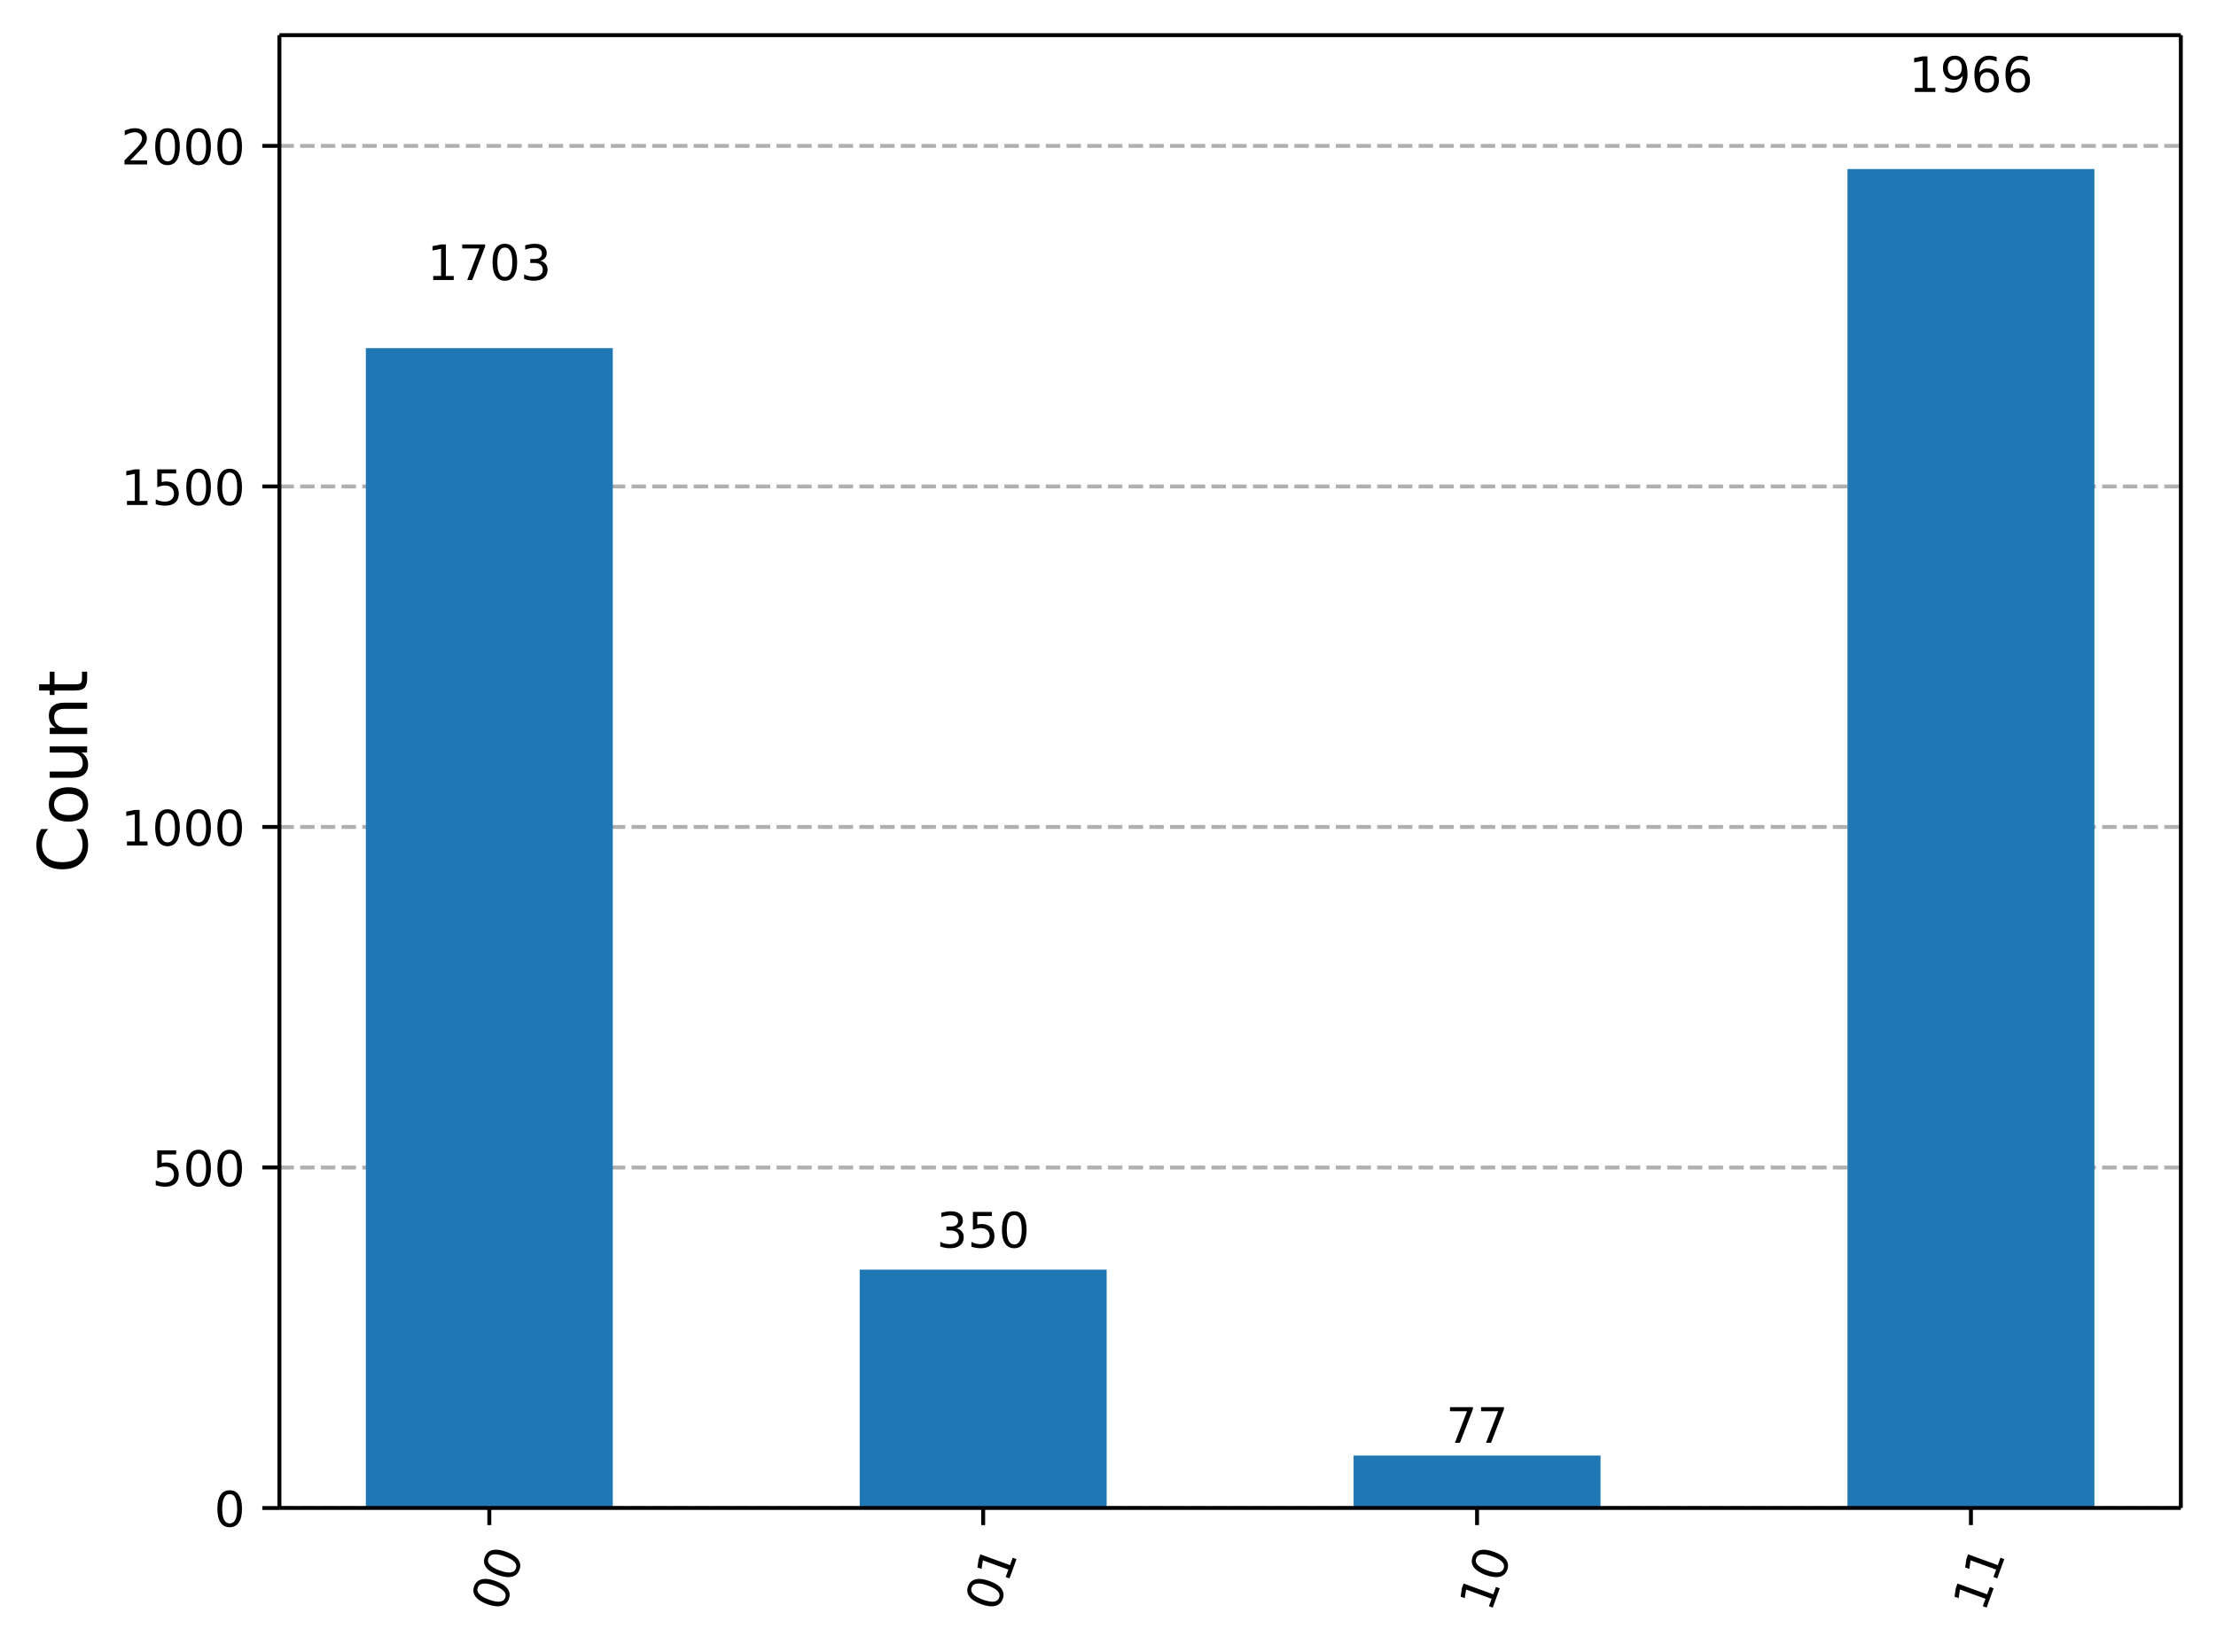
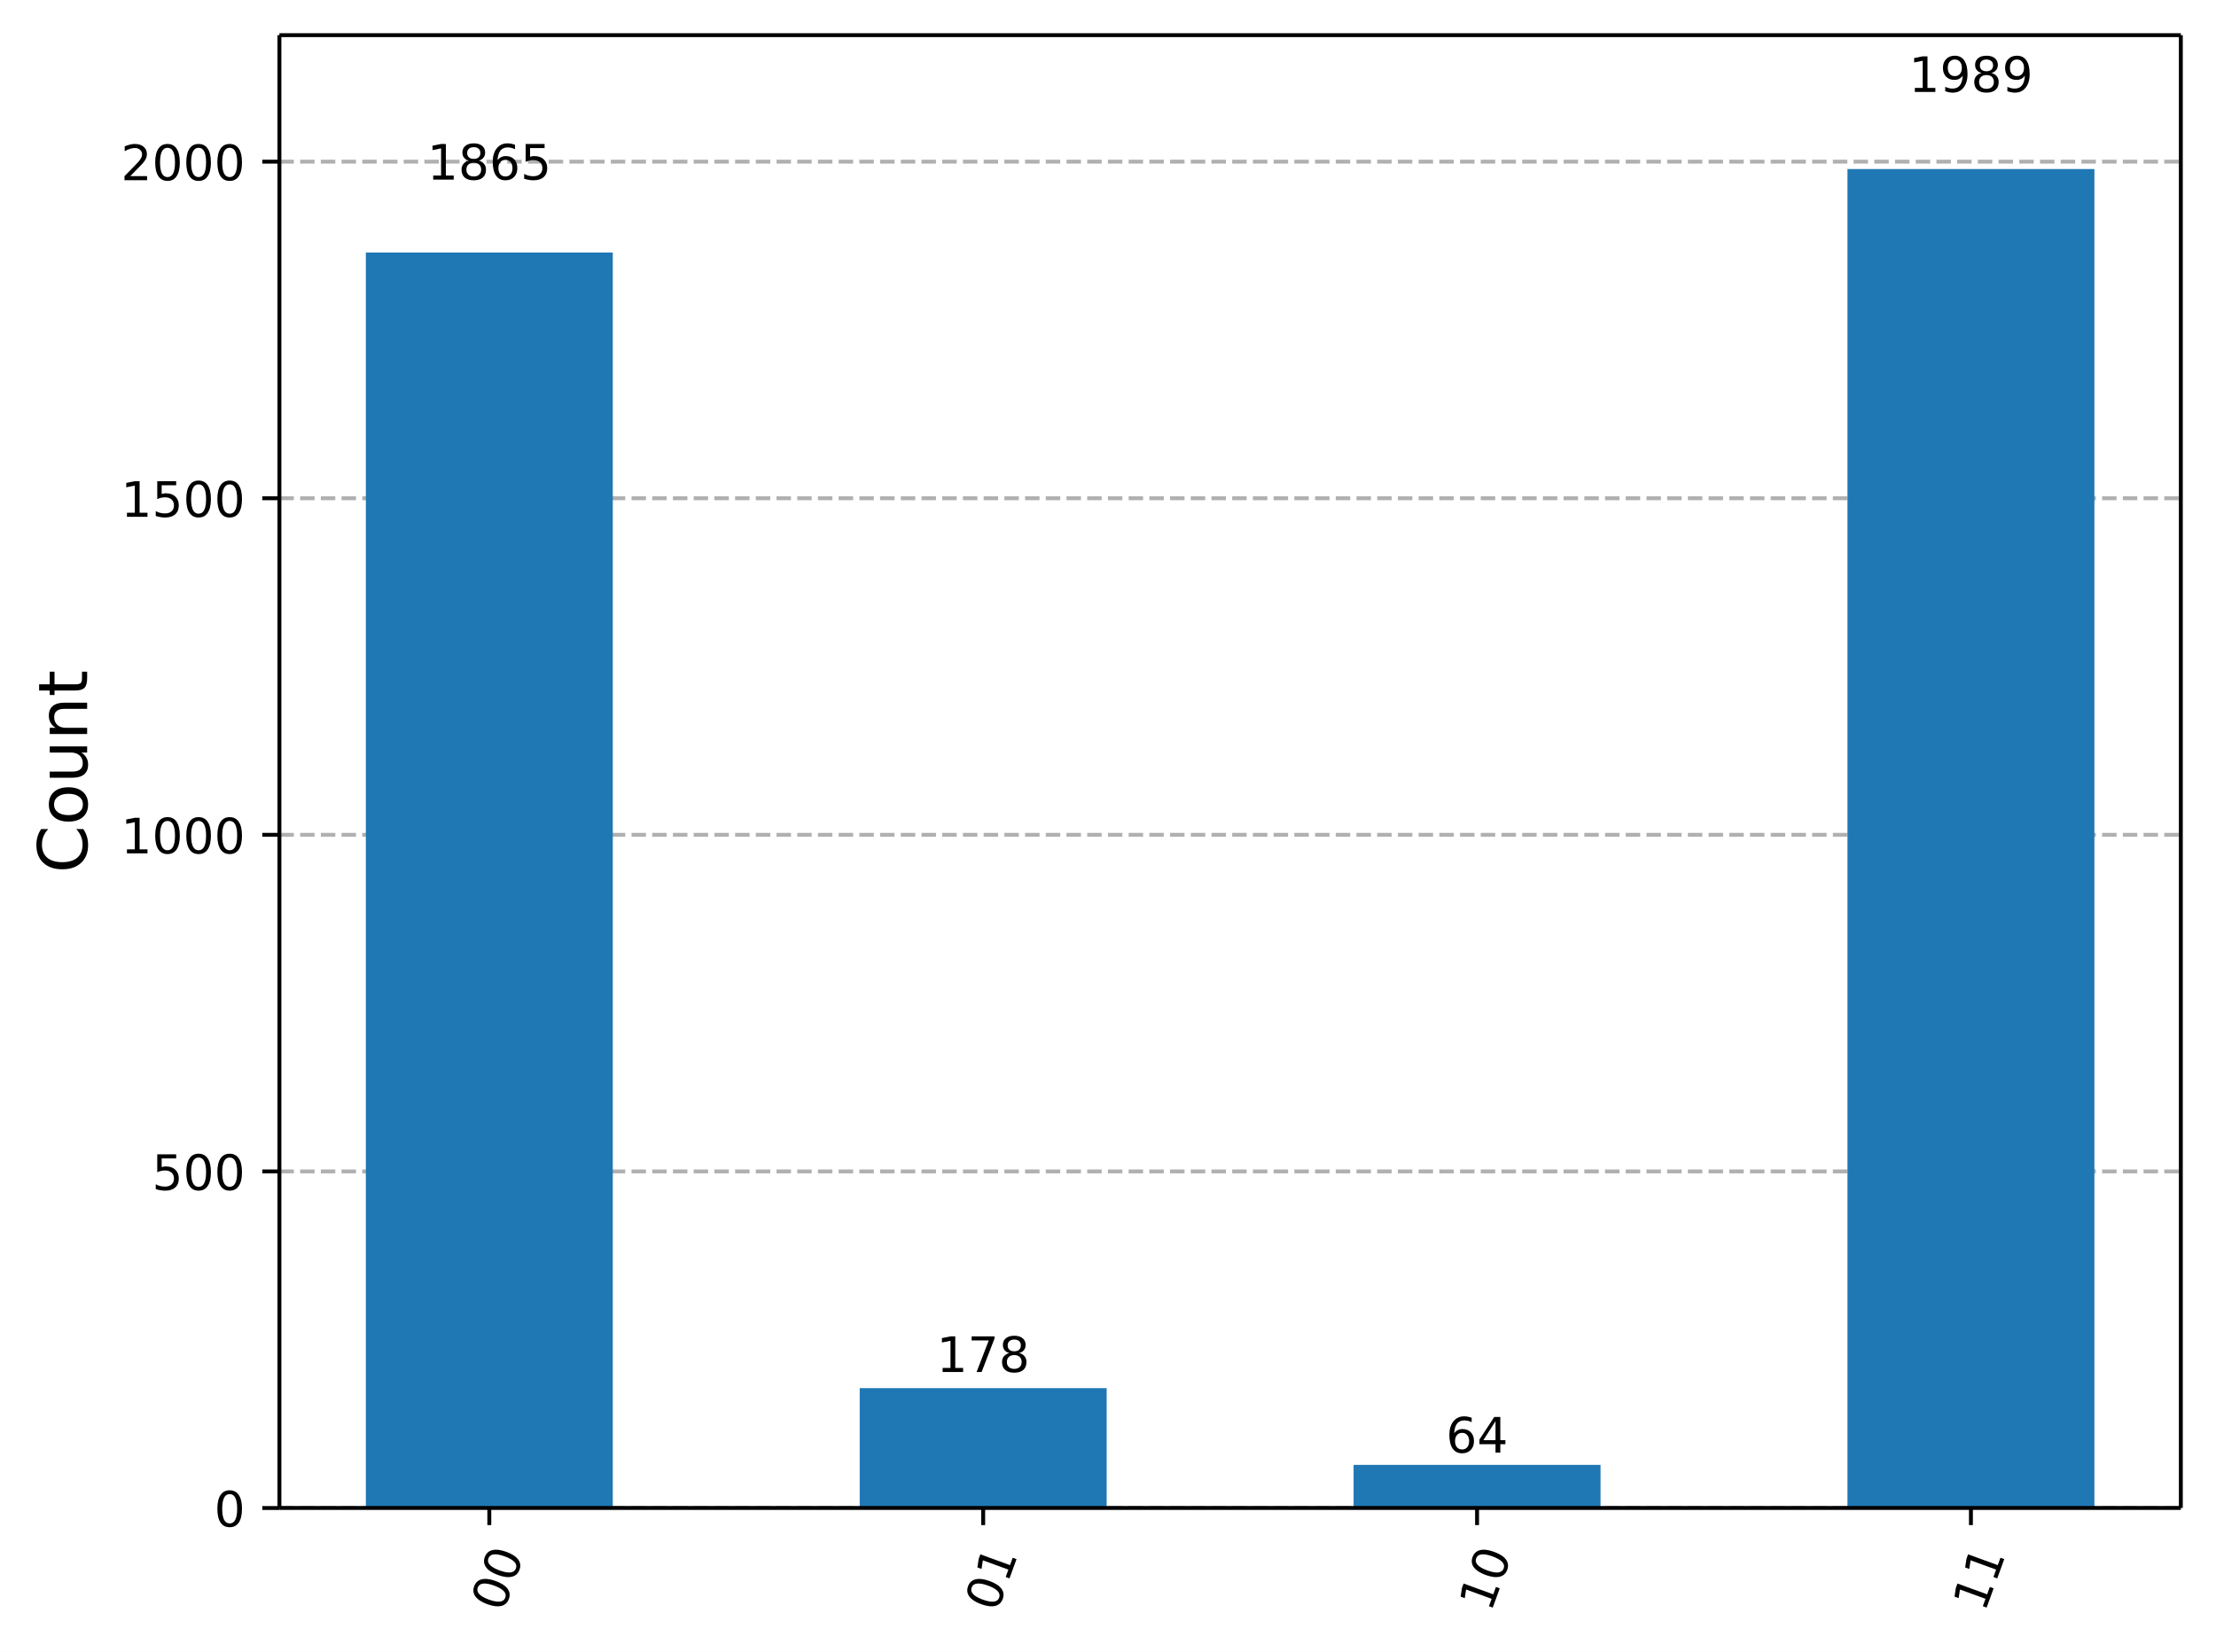
<svg xmlns="http://www.w3.org/2000/svg" xmlns:xlink="http://www.w3.org/1999/xlink" width="453.63pt" height="338.21pt" version="1.1" viewBox="0 0 453.63 338.21">
  <defs>
    <style type="text/css">*{stroke-linejoin: round; stroke-linecap: butt}</style>
  </defs>
  <path d="m0 338.21h453.63v-338.21h-453.63z" fill="#ffffff" />
  <path d="m57.199 308.74h389.23v-301.54h-389.23z" fill="#ffffff" />
  <defs>
    <path id="2f761b7aae1" d="m0 0v3.5" stroke="#000000" stroke-width=".8" />
  </defs>
  <use x="100.166" y="308.743" stroke="#000000" stroke-width=".8" xlink:href="#2f761b7aae1" />
  <g transform="translate(102.95 330.3) rotate(-70) scale(.1 -.1)">
    <defs>
      <path id="DejaVuSans-30" transform="scale(.015625)" d="m2034 4250q-487 0-733-480-245-479-245-1442 0-959 245-1439 246-480 733-480 491 0 736 480 246 480 246 1439 0 963-246 1442-245 480-736 480zm0 500q785 0 1199-621 414-620 414-1801 0-1178-414-1799-414-620-1199-620-784 0-1198 620-414 621-414 1799 0 1181 414 1801 414 621 1198 621z" />
    </defs>
    <use xlink:href="#DejaVuSans-30" />
    <use transform="translate(63.623)" xlink:href="#DejaVuSans-30" />
  </g>
  <use x="201.265" y="308.743" stroke="#000000" stroke-width=".8" xlink:href="#2f761b7aae1" />
  <g transform="translate(204.05 330.3) rotate(-70) scale(.1 -.1)">
    <defs>
      <path id="DejaVuSans-31" transform="scale(.015625)" d="m794 531h1031v3560l-1122-225v575l1116 225h631v-4135h1031v-531h-2687v531z" />
    </defs>
    <use xlink:href="#DejaVuSans-30" />
    <use transform="translate(63.623)" xlink:href="#DejaVuSans-31" />
  </g>
  <use x="302.364" y="308.743" stroke="#000000" stroke-width=".8" xlink:href="#2f761b7aae1" />
  <g transform="translate(305.15 330.3) rotate(-70) scale(.1 -.1)">
    <use xlink:href="#DejaVuSans-31" />
    <use transform="translate(63.623)" xlink:href="#DejaVuSans-30" />
  </g>
  <use x="403.462" y="308.743" stroke="#000000" stroke-width=".8" xlink:href="#2f761b7aae1" />
  <g transform="translate(406.25 330.3) rotate(-70) scale(.1 -.1)">
    <use xlink:href="#DejaVuSans-31" />
    <use transform="translate(63.623)" xlink:href="#DejaVuSans-31" />
  </g>
  <path d="m57.199 308.74h389.23" clip-path="url(#cba0b24379a)" fill="none" stroke="#b0b0b0" stroke-dasharray="2.96,1.28" stroke-width=".8" />
  <defs>
    <path id="d67c96987e0" d="m0 0h-3.5" stroke="#000000" stroke-width=".8" />
  </defs>
  <use x="57.199" y="308.743" stroke="#000000" stroke-width=".8" xlink:href="#d67c96987e0" />
  <g transform="translate(43.837 312.54) scale(.1 -.1)">
    <use xlink:href="#DejaVuSans-30" />
  </g>
-   <path d="m57.199 239.03h389.23" clip-path="url(#cba0b24379a)" fill="none" stroke="#b0b0b0" stroke-dasharray="2.96,1.28" stroke-width=".8" />
-   <use x="57.199" y="239.025" stroke="#000000" stroke-width=".8" xlink:href="#d67c96987e0" />
-   <g transform="translate(31.112 242.82) scale(.1 -.1)">
+   <path d="m57.199 239.83h389.23" clip-path="url(#cba0b24379a)" fill="none" stroke="#b0b0b0" stroke-dasharray="2.96,1.28" stroke-width=".8" />
+   <use x="57.199" y="239.832" stroke="#000000" stroke-width=".8" xlink:href="#d67c96987e0" />
+   <g transform="translate(31.112 243.63) scale(.1 -.1)">
    <defs>
      <path id="DejaVuSans-35" transform="scale(.015625)" d="m691 4666h2478v-532h-1900v-1143q137 47 274 70 138 23 276 23 781 0 1237-428 457-428 457-1159 0-753-469-1171-469-417-1322-417-294 0-599 50-304 50-629 150v635q281-153 581-228t634-75q541 0 856 284 316 284 316 772 0 487-316 771-315 285-856 285-253 0-505-56-251-56-513-175v2344z" />
    </defs>
    <use xlink:href="#DejaVuSans-35" />
    <use transform="translate(63.623)" xlink:href="#DejaVuSans-30" />
    <use transform="translate(127.25)" xlink:href="#DejaVuSans-30" />
  </g>
-   <path d="m57.199 169.31h389.23" clip-path="url(#cba0b24379a)" fill="none" stroke="#b0b0b0" stroke-dasharray="2.96,1.28" stroke-width=".8" />
-   <use x="57.199" y="169.308" stroke="#000000" stroke-width=".8" xlink:href="#d67c96987e0" />
-   <g transform="translate(24.749 173.11) scale(.1 -.1)">
+   <path d="m57.199 170.92h389.23" clip-path="url(#cba0b24379a)" fill="none" stroke="#b0b0b0" stroke-dasharray="2.96,1.28" stroke-width=".8" />
+   <use x="57.199" y="170.92" stroke="#000000" stroke-width=".8" xlink:href="#d67c96987e0" />
+   <g transform="translate(24.749 174.72) scale(.1 -.1)">
    <use xlink:href="#DejaVuSans-31" />
    <use transform="translate(63.623)" xlink:href="#DejaVuSans-30" />
    <use transform="translate(127.25)" xlink:href="#DejaVuSans-30" />
    <use transform="translate(190.87)" xlink:href="#DejaVuSans-30" />
  </g>
-   <path d="m57.199 99.59h389.23" clip-path="url(#cba0b24379a)" fill="none" stroke="#b0b0b0" stroke-dasharray="2.96,1.28" stroke-width=".8" />
-   <use x="57.199" y="99.59" stroke="#000000" stroke-width=".8" xlink:href="#d67c96987e0" />
-   <g transform="translate(24.749 103.39) scale(.1 -.1)">
+   <path d="m57.199 102.01h389.23" clip-path="url(#cba0b24379a)" fill="none" stroke="#b0b0b0" stroke-dasharray="2.96,1.28" stroke-width=".8" />
+   <use x="57.199" y="102.009" stroke="#000000" stroke-width=".8" xlink:href="#d67c96987e0" />
+   <g transform="translate(24.749 105.81) scale(.1 -.1)">
    <use xlink:href="#DejaVuSans-31" />
    <use transform="translate(63.623)" xlink:href="#DejaVuSans-35" />
    <use transform="translate(127.25)" xlink:href="#DejaVuSans-30" />
    <use transform="translate(190.87)" xlink:href="#DejaVuSans-30" />
  </g>
-   <path d="m57.199 29.872h389.23" clip-path="url(#cba0b24379a)" fill="none" stroke="#b0b0b0" stroke-dasharray="2.96,1.28" stroke-width=".8" />
-   <use x="57.199" y="29.872" stroke="#000000" stroke-width=".8" xlink:href="#d67c96987e0" />
-   <g transform="translate(24.749 33.671) scale(.1 -.1)">
+   <path d="m57.199 33.097h389.23" clip-path="url(#cba0b24379a)" fill="none" stroke="#b0b0b0" stroke-dasharray="2.96,1.28" stroke-width=".8" />
+   <use x="57.199" y="33.097" stroke="#000000" stroke-width=".8" xlink:href="#d67c96987e0" />
+   <g transform="translate(24.749 36.896) scale(.1 -.1)">
    <defs>
      <path id="DejaVuSans-32" transform="scale(.015625)" d="m1228 531h2203v-531h-2962v531q359 372 979 998 621 627 780 809 303 340 423 576 121 236 121 464 0 372-261 606-261 235-680 235-297 0-627-103-329-103-704-313v638q381 153 712 231 332 78 607 78 725 0 1156-363 431-362 431-968 0-288-108-546-107-257-392-607-78-91-497-524-418-433-1181-1211z" />
    </defs>
    <use xlink:href="#DejaVuSans-32" />
    <use transform="translate(63.623)" xlink:href="#DejaVuSans-30" />
    <use transform="translate(127.25)" xlink:href="#DejaVuSans-30" />
    <use transform="translate(190.87)" xlink:href="#DejaVuSans-30" />
  </g>
  <g transform="translate(17.838 178.76) rotate(-90) scale(.14 -.14)">
    <defs>
      <path id="DejaVuSans-43" transform="scale(.015625)" d="m4122 4306v-665q-319 297-680 443-361 147-767 147-800 0-1225-489t-425-1414q0-922 425-1411t1225-489q406 0 767 147t680 444v-660q-331-225-702-338-370-112-782-112-1060 0-1670 648-609 649-609 1771 0 1125 609 1773 610 649 1670 649 418 0 788-111 371-111 696-333z" />
      <path id="DejaVuSans-6f" transform="scale(.015625)" d="m1959 3097q-462 0-731-361t-269-989 267-989q268-361 733-361 460 0 728 362 269 363 269 988 0 622-269 986-268 364-728 364zm0 487q750 0 1178-488 429-487 429-1349 0-859-429-1349-428-489-1178-489-753 0-1180 489-426 490-426 1349 0 862 426 1349 427 488 1180 488z" />
      <path id="DejaVuSans-75" transform="scale(.015625)" d="m544 1381v2119h575v-2097q0-497 193-746 194-248 582-248 465 0 735 297 271 297 271 810v1984h575v-3500h-575v538q-209-319-486-474-276-155-642-155-603 0-916 375-312 375-312 1097zm1447 2203z" />
      <path id="DejaVuSans-6e" transform="scale(.015625)" d="m3513 2113v-2113h-575v2094q0 497-194 743-194 247-581 247-466 0-735-297-269-296-269-809v-1978h-578v3500h578v-544q207 316 486 472 280 156 646 156 603 0 912-373 310-373 310-1098z" />
      <path id="DejaVuSans-74" transform="scale(.015625)" d="m1172 4494v-994h1184v-447h-1184v-1900q0-428 117-550t477-122h590v-481h-590q-666 0-919 248-253 249-253 905v1900h-422v447h422v994h578z" />
    </defs>
    <use xlink:href="#DejaVuSans-43" />
    <use transform="translate(69.824)" xlink:href="#DejaVuSans-6f" />
    <use transform="translate(131.01)" xlink:href="#DejaVuSans-75" />
    <use transform="translate(194.38)" xlink:href="#DejaVuSans-6e" />
    <use transform="translate(257.76)" xlink:href="#DejaVuSans-74" />
  </g>
-   <path d="m74.892 308.74h50.549v-237.46h-50.549z" clip-path="url(#cba0b24379a)" fill="#1f77b4" />
-   <path d="m175.99 308.74h50.549v-48.802h-50.549z" clip-path="url(#cba0b24379a)" fill="#1f77b4" />
-   <path d="m277.09 308.74h50.549v-10.737h-50.549z" clip-path="url(#cba0b24379a)" fill="#1f77b4" />
+   <path d="m74.892 308.74h50.549v-257.04h-50.549z" clip-path="url(#cba0b24379a)" fill="#1f77b4" />
+   <path d="m175.99 308.74h50.549v-24.533h-50.549z" clip-path="url(#cba0b24379a)" fill="#1f77b4" />
+   <path d="m277.09 308.74h50.549v-8.821h-50.549z" clip-path="url(#cba0b24379a)" fill="#1f77b4" />
  <path d="m378.19 308.74h50.549v-274.13h-50.549z" clip-path="url(#cba0b24379a)" fill="#1f77b4" />
  <path d="m57.199 308.74v-301.54" fill="none" stroke="#000000" stroke-linecap="square" stroke-width=".8" />
  <path d="m446.43 308.74v-301.54" fill="none" stroke="#000000" stroke-linecap="square" stroke-width=".8" />
  <path d="m57.199 308.74h389.23" fill="none" stroke="#000000" stroke-linecap="square" stroke-width=".8" />
  <path d="m57.199 7.2h389.23" fill="none" stroke="#000000" stroke-linecap="square" stroke-width=".8" />
-   <g transform="translate(87.441 57.332) scale(.1 -.1)">
+   <g transform="translate(87.441 36.771) scale(.1 -.1)">
+     <defs>
+       <path id="DejaVuSans-38" transform="scale(.015625)" d="m2034 2216q-450 0-708-241-257-241-257-662 0-422 257-663 258-241 708-241t709 242q260 243 260 662 0 421-258 662-257 241-711 241zm-631 268q-406 100-633 378-226 279-226 679 0 559 398 884 399 325 1092 325 697 0 1094-325t397-884q0-400-227-679-226-278-629-378 456-106 710-416 255-309 255-755 0-679-414-1042-414-362-1186-362-771 0-1186 362-414 363-414 1042 0 446 256 755 257 310 713 416zm-231 997q0-362 226-565 227-203 636-203 407 0 636 203 230 203 230 565 0 363-230 566-229 203-636 203-409 0-636-203-226-203-226-566z" />
+       <path id="DejaVuSans-36" transform="scale(.015625)" d="m2113 2584q-425 0-674-291-248-290-248-796 0-503 248-796 249-292 674-292t673 292q248 293 248 796 0 506-248 796-248 291-673 291zm1253 1979v-575q-238 112-480 171-242 60-480 60-625 0-955-422-329-422-376-1275 184 272 462 417 279 145 613 145 703 0 1111-427 408-426 408-1160 0-719-425-1154-425-434-1131-434-810 0-1238 620-428 621-428 1799 0 1106 525 1764t1409 658q238 0 480-47t505-140z" />
+     </defs>
+     <use xlink:href="#DejaVuSans-31" />
+     <use transform="translate(63.623)" xlink:href="#DejaVuSans-38" />
+     <use transform="translate(127.25)" xlink:href="#DejaVuSans-36" />
+     <use transform="translate(190.87)" xlink:href="#DejaVuSans-35" />
+   </g>
+   <g transform="translate(191.72 280.9) scale(.1 -.1)">
    <defs>
      <path id="DejaVuSans-37" transform="scale(.015625)" d="m525 4666h3e3v-269l-1694-4397h-659l1594 4134h-2241v532z" />
-       <path id="DejaVuSans-33" transform="scale(.015625)" d="m2597 2516q453-97 707-404 255-306 255-756 0-690-475-1069-475-378-1350-378-293 0-604 58t-642 174v609q262-153 574-231 313-78 654-78 593 0 904 234t311 681q0 413-289 645-289 233-804 233h-544v519h569q465 0 712 186t247 536q0 359-255 551-254 193-729 193-260 0-557-57-297-56-653-174v562q360 100 674 150t592 50q719 0 1137-327 419-326 419-882 0-388-222-655t-631-370z" />
    </defs>
    <use xlink:href="#DejaVuSans-31" />
    <use transform="translate(63.623)" xlink:href="#DejaVuSans-37" />
-     <use transform="translate(127.25)" xlink:href="#DejaVuSans-30" />
-     <use transform="translate(190.87)" xlink:href="#DejaVuSans-33" />
+     <use transform="translate(127.25)" xlink:href="#DejaVuSans-38" />
  </g>
-   <g transform="translate(191.72 255.42) scale(.1 -.1)">
-     <use xlink:href="#DejaVuSans-33" />
-     <use transform="translate(63.623)" xlink:href="#DejaVuSans-35" />
-     <use transform="translate(127.25)" xlink:href="#DejaVuSans-30" />
-   </g>
-   <g transform="translate(296 295.39) scale(.1 -.1)">
-     <use xlink:href="#DejaVuSans-37" />
-     <use transform="translate(63.623)" xlink:href="#DejaVuSans-37" />
+   <g transform="translate(296 297.4) scale(.1 -.1)">
+     <defs>
+       <path id="DejaVuSans-34" transform="scale(.015625)" d="m2419 4116-1594-2491h1594v2491zm-166 550h794v-3041h666v-525h-666v-1100h-628v1100h-2106v609l1940 2957z" />
+     </defs>
+     <use xlink:href="#DejaVuSans-36" />
+     <use transform="translate(63.623)" xlink:href="#DejaVuSans-34" />
  </g>
  <g transform="translate(390.74 18.827) scale(.1 -.1)">
    <defs>
      <path id="DejaVuSans-39" transform="scale(.015625)" d="m703 97v575q238-113 481-172 244-59 479-59 625 0 954 420 330 420 377 1277-181-269-460-413-278-144-615-144-700 0-1108 423-408 424-408 1159 0 718 425 1152 425 435 1131 435 810 0 1236-621 427-620 427-1801 0-1103-524-1761-523-658-1407-658-238 0-482 47-243 47-506 141zm1256 1978q425 0 673 290 249 291 249 798 0 503-249 795-248 292-673 292t-673-292-248-795q0-507 248-798 248-290 673-290z" />
-       <path id="DejaVuSans-36" transform="scale(.015625)" d="m2113 2584q-425 0-674-291-248-290-248-796 0-503 248-796 249-292 674-292t673 292q248 293 248 796 0 506-248 796-248 291-673 291zm1253 1979v-575q-238 112-480 171-242 60-480 60-625 0-955-422-329-422-376-1275 184 272 462 417 279 145 613 145 703 0 1111-427 408-426 408-1160 0-719-425-1154-425-434-1131-434-810 0-1238 620-428 621-428 1799 0 1106 525 1764t1409 658q238 0 480-47t505-140z" />
    </defs>
    <use xlink:href="#DejaVuSans-31" />
    <use transform="translate(63.623)" xlink:href="#DejaVuSans-39" />
-     <use transform="translate(127.25)" xlink:href="#DejaVuSans-36" />
-     <use transform="translate(190.87)" xlink:href="#DejaVuSans-36" />
+     <use transform="translate(127.25)" xlink:href="#DejaVuSans-38" />
+     <use transform="translate(190.87)" xlink:href="#DejaVuSans-39" />
  </g>
  <defs>
    <clipPath id="cba0b24379a">
      <rect x="57.199" y="7.2" width="389.23" height="301.54" />
    </clipPath>
  </defs>
</svg>
